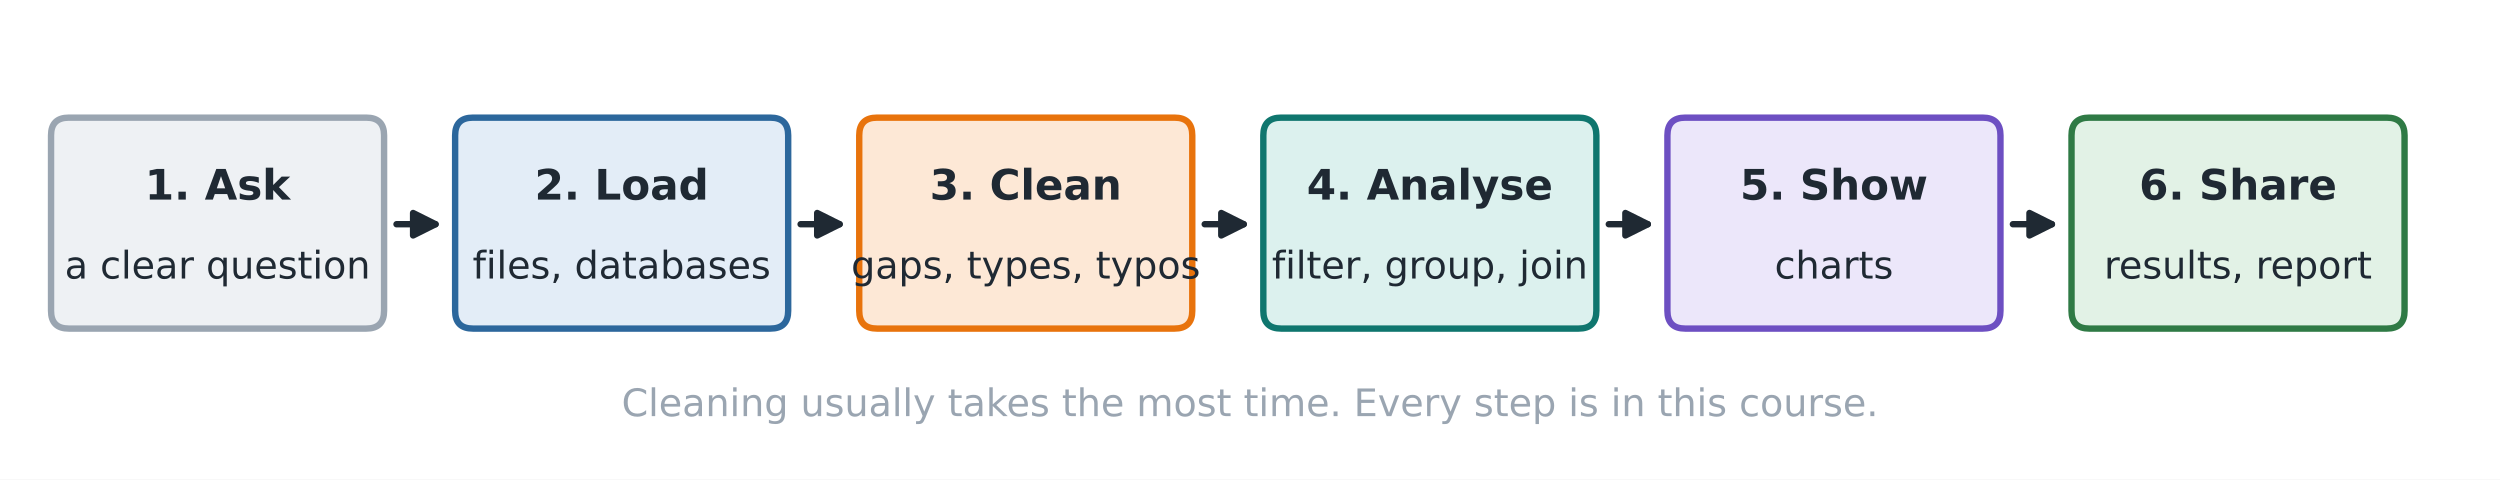
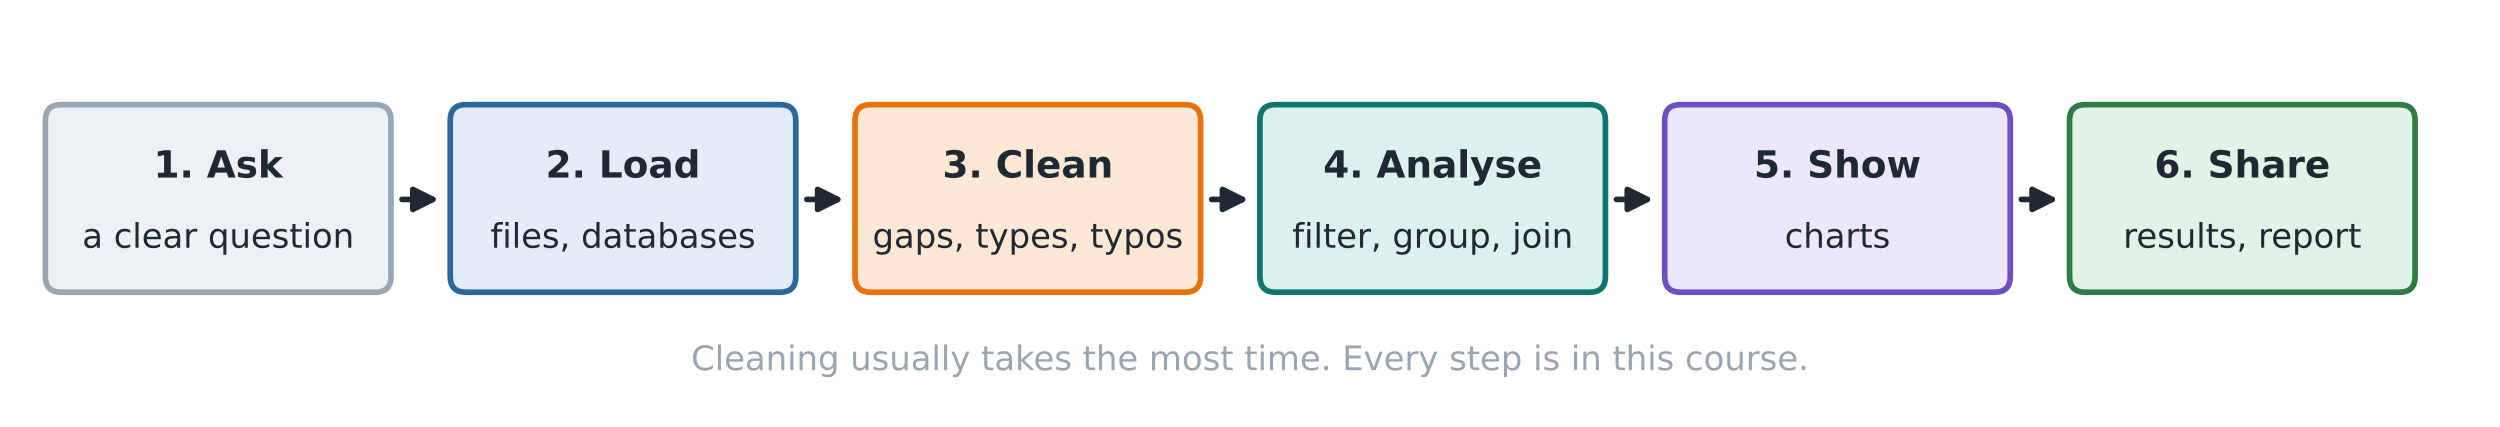
- <svg xmlns="http://www.w3.org/2000/svg" width="624.24pt" height="119.736pt" viewBox="0 0 624.24 119.736" version="1.1">
+ <svg xmlns="http://www.w3.org/2000/svg" width="701.856pt" height="119.736pt" viewBox="0 0 701.856 119.736" version="1.1">
  <defs>
    <style type="text/css">*{stroke-linejoin: round; stroke-linecap: butt}</style>
  </defs>
  <g id="figure_1">
    <g id="patch_1">
-       <path d="M 0 119.736  L 624.24 119.736  L 624.24 0  L 0 0  z " style="fill: #ffffff" />
+       <path d="M 0 119.736  L 701.856 119.736  L 701.856 0  L 0 0  z " style="fill: #ffffff" />
    </g>
    <g id="axes_1">
      <g id="patch_2">
-         <path d="M 17.179 82.044  L 91.469 82.044  Q 95.904 82.044 95.904 77.609  L 95.904 33.811  Q 95.904 29.376 91.469 29.376  L 17.179 29.376  Q 12.744 29.376 12.744 33.811  L 12.744 77.609  Q 12.744 82.044 17.179 82.044  z " clip-path="url(#pd07df09d1d)" style="fill: #eef1f4; stroke: #9aa5b1; stroke-width: 1.6; stroke-linejoin: miter" />
+         <path d="M 17.179 82.044  L 105.329 82.044  Q 109.764 82.044 109.764 77.609  L 109.764 33.811  Q 109.764 29.376 105.329 29.376  L 17.179 29.376  Q 12.744 29.376 12.744 33.811  L 12.744 77.609  Q 12.744 82.044 17.179 82.044  z " clip-path="url(#p2d494c30dc)" style="fill: #eef1f4; stroke: #9aa5b1; stroke-width: 1.6; stroke-linejoin: miter" />
      </g>
      <g id="patch_3">
-         <path d="M 99.01 55.987  Q 104.774 55.987 108.749 55.987  " clip-path="url(#pd07df09d1d)" style="fill: none; stroke: #1f2933; stroke-width: 1.6; stroke-linecap: round" />
-         <path d="M 103.149 53.187  L 108.749 55.987  L 103.149 58.787  z " clip-path="url(#pd07df09d1d)" style="fill: #1f2933; stroke: #1f2933; stroke-width: 1.6; stroke-linecap: round" />
+         <path d="M 112.875 55.987  Q 118.08 55.987 121.495 55.987  " clip-path="url(#p2d494c30dc)" style="fill: none; stroke: #1f2933; stroke-width: 1.6; stroke-linecap: round" />
+         <path d="M 115.895 53.187  L 121.495 55.987  L 115.895 58.787  z " clip-path="url(#p2d494c30dc)" style="fill: #1f2933; stroke: #1f2933; stroke-width: 1.6; stroke-linecap: round" />
      </g>
      <g id="patch_4">
-         <path d="M 118.08 82.044  L 192.37 82.044  Q 196.805 82.044 196.805 77.609  L 196.805 33.811  Q 196.805 29.376 192.37 29.376  L 118.08 29.376  Q 113.645 29.376 113.645 33.811  L 113.645 77.609  Q 113.645 82.044 118.08 82.044  z " clip-path="url(#pd07df09d1d)" style="fill: #e3edf7; stroke: #2c679c; stroke-width: 1.6; stroke-linejoin: miter" />
+         <path d="M 130.831 82.044  L 218.981 82.044  Q 223.416 82.044 223.416 77.609  L 223.416 33.811  Q 223.416 29.376 218.981 29.376  L 130.831 29.376  Q 126.396 29.376 126.396 33.811  L 126.396 77.609  Q 126.396 82.044 130.831 82.044  z " clip-path="url(#p2d494c30dc)" style="fill: #e3edf7; stroke: #2c679c; stroke-width: 1.6; stroke-linejoin: miter" />
      </g>
      <g id="patch_5">
-         <path d="M 199.911 55.987  Q 205.675 55.987 209.65 55.987  " clip-path="url(#pd07df09d1d)" style="fill: none; stroke: #1f2933; stroke-width: 1.6; stroke-linecap: round" />
-         <path d="M 204.05 53.187  L 209.65 55.987  L 204.05 58.787  z " clip-path="url(#pd07df09d1d)" style="fill: #1f2933; stroke: #1f2933; stroke-width: 1.6; stroke-linecap: round" />
+         <path d="M 226.527 55.987  Q 231.732 55.987 235.147 55.987  " clip-path="url(#p2d494c30dc)" style="fill: none; stroke: #1f2933; stroke-width: 1.6; stroke-linecap: round" />
+         <path d="M 229.547 53.187  L 235.147 55.987  L 229.547 58.787  z " clip-path="url(#p2d494c30dc)" style="fill: #1f2933; stroke: #1f2933; stroke-width: 1.6; stroke-linecap: round" />
      </g>
      <g id="patch_6">
-         <path d="M 218.981 82.044  L 293.27 82.044  Q 297.706 82.044 297.706 77.609  L 297.706 33.811  Q 297.706 29.376 293.27 29.376  L 218.981 29.376  Q 214.546 29.376 214.546 33.811  L 214.546 77.609  Q 214.546 82.044 218.981 82.044  z " clip-path="url(#pd07df09d1d)" style="fill: #fde8d6; stroke: #e8730c; stroke-width: 1.6; stroke-linejoin: miter" />
+         <path d="M 244.483 82.044  L 332.633 82.044  Q 337.068 82.044 337.068 77.609  L 337.068 33.811  Q 337.068 29.376 332.633 29.376  L 244.483 29.376  Q 240.048 29.376 240.048 33.811  L 240.048 77.609  Q 240.048 82.044 244.483 82.044  z " clip-path="url(#p2d494c30dc)" style="fill: #fde8d6; stroke: #e8730c; stroke-width: 1.6; stroke-linejoin: miter" />
      </g>
      <g id="patch_7">
-         <path d="M 300.812 55.987  Q 306.576 55.987 310.551 55.987  " clip-path="url(#pd07df09d1d)" style="fill: none; stroke: #1f2933; stroke-width: 1.6; stroke-linecap: round" />
-         <path d="M 304.951 53.187  L 310.551 55.987  L 304.951 58.787  z " clip-path="url(#pd07df09d1d)" style="fill: #1f2933; stroke: #1f2933; stroke-width: 1.6; stroke-linecap: round" />
+         <path d="M 340.179 55.987  Q 345.384 55.987 348.799 55.987  " clip-path="url(#p2d494c30dc)" style="fill: none; stroke: #1f2933; stroke-width: 1.6; stroke-linecap: round" />
+         <path d="M 343.199 53.187  L 348.799 55.987  L 343.199 58.787  z " clip-path="url(#p2d494c30dc)" style="fill: #1f2933; stroke: #1f2933; stroke-width: 1.6; stroke-linecap: round" />
      </g>
      <g id="patch_8">
-         <path d="M 319.882 82.044  L 394.171 82.044  Q 398.606 82.044 398.606 77.609  L 398.606 33.811  Q 398.606 29.376 394.171 29.376  L 319.882 29.376  Q 315.446 29.376 315.446 33.811  L 315.446 77.609  Q 315.446 82.044 319.882 82.044  z " clip-path="url(#pd07df09d1d)" style="fill: #dcf1ee; stroke: #0f766e; stroke-width: 1.6; stroke-linejoin: miter" />
+         <path d="M 358.135 82.044  L 446.285 82.044  Q 450.72 82.044 450.72 77.609  L 450.72 33.811  Q 450.72 29.376 446.285 29.376  L 358.135 29.376  Q 353.7 29.376 353.7 33.811  L 353.7 77.609  Q 353.7 82.044 358.135 82.044  z " clip-path="url(#p2d494c30dc)" style="fill: #dcf1ee; stroke: #0f766e; stroke-width: 1.6; stroke-linejoin: miter" />
      </g>
      <g id="patch_9">
-         <path d="M 401.712 55.987  Q 407.476 55.987 411.452 55.987  " clip-path="url(#pd07df09d1d)" style="fill: none; stroke: #1f2933; stroke-width: 1.6; stroke-linecap: round" />
-         <path d="M 405.852 53.187  L 411.452 55.987  L 405.852 58.787  z " clip-path="url(#pd07df09d1d)" style="fill: #1f2933; stroke: #1f2933; stroke-width: 1.6; stroke-linecap: round" />
+         <path d="M 453.831 55.987  Q 459.036 55.987 462.451 55.987  " clip-path="url(#p2d494c30dc)" style="fill: none; stroke: #1f2933; stroke-width: 1.6; stroke-linecap: round" />
+         <path d="M 456.851 53.187  L 462.451 55.987  L 456.851 58.787  z " clip-path="url(#p2d494c30dc)" style="fill: #1f2933; stroke: #1f2933; stroke-width: 1.6; stroke-linecap: round" />
      </g>
      <g id="patch_10">
-         <path d="M 420.782 82.044  L 495.072 82.044  Q 499.507 82.044 499.507 77.609  L 499.507 33.811  Q 499.507 29.376 495.072 29.376  L 420.782 29.376  Q 416.347 29.376 416.347 33.811  L 416.347 77.609  Q 416.347 82.044 420.782 82.044  z " clip-path="url(#pd07df09d1d)" style="fill: #ece7fa; stroke: #6d4fc2; stroke-width: 1.6; stroke-linejoin: miter" />
+         <path d="M 471.787 82.044  L 559.937 82.044  Q 564.372 82.044 564.372 77.609  L 564.372 33.811  Q 564.372 29.376 559.937 29.376  L 471.787 29.376  Q 467.352 29.376 467.352 33.811  L 467.352 77.609  Q 467.352 82.044 471.787 82.044  z " clip-path="url(#p2d494c30dc)" style="fill: #ece7fa; stroke: #6d4fc2; stroke-width: 1.6; stroke-linejoin: miter" />
      </g>
      <g id="patch_11">
-         <path d="M 502.613 55.987  Q 508.377 55.987 512.352 55.987  " clip-path="url(#pd07df09d1d)" style="fill: none; stroke: #1f2933; stroke-width: 1.6; stroke-linecap: round" />
-         <path d="M 506.752 53.187  L 512.352 55.987  L 506.752 58.787  z " clip-path="url(#pd07df09d1d)" style="fill: #1f2933; stroke: #1f2933; stroke-width: 1.6; stroke-linecap: round" />
+         <path d="M 567.483 55.987  Q 572.688 55.987 576.103 55.987  " clip-path="url(#p2d494c30dc)" style="fill: none; stroke: #1f2933; stroke-width: 1.6; stroke-linecap: round" />
+         <path d="M 570.503 53.187  L 576.103 55.987  L 570.503 58.787  z " clip-path="url(#p2d494c30dc)" style="fill: #1f2933; stroke: #1f2933; stroke-width: 1.6; stroke-linecap: round" />
      </g>
      <g id="patch_12">
-         <path d="M 521.683 82.044  L 595.973 82.044  Q 600.408 82.044 600.408 77.609  L 600.408 33.811  Q 600.408 29.376 595.973 29.376  L 521.683 29.376  Q 517.248 29.376 517.248 33.811  L 517.248 77.609  Q 517.248 82.044 521.683 82.044  z " clip-path="url(#pd07df09d1d)" style="fill: #e2f2e6; stroke: #2f7a45; stroke-width: 1.6; stroke-linejoin: miter" />
+         <path d="M 585.439 82.044  L 673.589 82.044  Q 678.024 82.044 678.024 77.609  L 678.024 33.811  Q 678.024 29.376 673.589 29.376  L 585.439 29.376  Q 581.004 29.376 581.004 33.811  L 581.004 77.609  Q 581.004 82.044 585.439 82.044  z " clip-path="url(#p2d494c30dc)" style="fill: #e2f2e6; stroke: #2f7a45; stroke-width: 1.6; stroke-linejoin: miter" />
      </g>
      <g id="text_1">
-         <text style="font-weight: 700; font-size: 10.5px; font-family: 'DejaVu Sans', 'Helvetica', 'Arial', sans-serif; text-anchor: middle; fill: #1f2933" x="54.324" y="49.845" transform="rotate(-0 54.324 49.84475)">1. Ask</text>
+         <text style="font-weight: 700; font-size: 10.5px; font-family: 'DejaVu Sans', 'Helvetica', 'Arial', sans-serif; text-anchor: middle; fill: #1f2933" x="61.254" y="49.845" transform="rotate(-0 61.254 49.84475)">1. Ask</text>
      </g>
      <g id="text_2">
-         <text style="font-size: 9.5px; font-family: 'DejaVu Sans', 'Helvetica', 'Arial', sans-serif; text-anchor: middle; fill: #1f2933" x="54.324" y="69.543" transform="rotate(-0 54.324 69.54335)">a clear question</text>
+         <text style="font-size: 9.5px; font-family: 'DejaVu Sans', 'Helvetica', 'Arial', sans-serif; text-anchor: middle; fill: #1f2933" x="61.254" y="69.543" transform="rotate(-0 61.254 69.54335)">a clear question</text>
      </g>
      <g id="text_3">
-         <text style="font-weight: 700; font-size: 10.5px; font-family: 'DejaVu Sans', 'Helvetica', 'Arial', sans-serif; text-anchor: middle; fill: #1f2933" x="155.225" y="49.845" transform="rotate(-0 155.2248 49.84475)">2. Load</text>
+         <text style="font-weight: 700; font-size: 10.5px; font-family: 'DejaVu Sans', 'Helvetica', 'Arial', sans-serif; text-anchor: middle; fill: #1f2933" x="174.906" y="49.845" transform="rotate(-0 174.906 49.84475)">2. Load</text>
      </g>
      <g id="text_4">
-         <text style="font-size: 9.5px; font-family: 'DejaVu Sans', 'Helvetica', 'Arial', sans-serif; text-anchor: middle; fill: #1f2933" x="155.225" y="69.543" transform="rotate(-0 155.2248 69.54335)">files, databases</text>
+         <text style="font-size: 9.5px; font-family: 'DejaVu Sans', 'Helvetica', 'Arial', sans-serif; text-anchor: middle; fill: #1f2933" x="174.906" y="69.543" transform="rotate(-0 174.906 69.54335)">files, databases</text>
      </g>
      <g id="text_5">
-         <text style="font-weight: 700; font-size: 10.5px; font-family: 'DejaVu Sans', 'Helvetica', 'Arial', sans-serif; text-anchor: middle; fill: #1f2933" x="256.126" y="49.845" transform="rotate(-0 256.1256 49.84475)">3. Clean</text>
+         <text style="font-weight: 700; font-size: 10.5px; font-family: 'DejaVu Sans', 'Helvetica', 'Arial', sans-serif; text-anchor: middle; fill: #1f2933" x="288.558" y="49.845" transform="rotate(-0 288.558 49.84475)">3. Clean</text>
      </g>
      <g id="text_6">
-         <text style="font-size: 9.5px; font-family: 'DejaVu Sans', 'Helvetica', 'Arial', sans-serif; text-anchor: middle; fill: #1f2933" x="256.126" y="69.543" transform="rotate(-0 256.1256 69.54297)">gaps, types, typos</text>
+         <text style="font-size: 9.5px; font-family: 'DejaVu Sans', 'Helvetica', 'Arial', sans-serif; text-anchor: middle; fill: #1f2933" x="288.558" y="69.543" transform="rotate(-0 288.558 69.54297)">gaps, types, typos</text>
      </g>
      <g id="text_7">
-         <text style="font-weight: 700; font-size: 10.5px; font-family: 'DejaVu Sans', 'Helvetica', 'Arial', sans-serif; text-anchor: middle; fill: #1f2933" x="357.026" y="49.845" transform="rotate(-0 357.0264 49.84475)">4. Analyse</text>
+         <text style="font-weight: 700; font-size: 10.5px; font-family: 'DejaVu Sans', 'Helvetica', 'Arial', sans-serif; text-anchor: middle; fill: #1f2933" x="402.21" y="49.845" transform="rotate(-0 402.21 49.84475)">4. Analyse</text>
      </g>
      <g id="text_8">
-         <text style="font-size: 9.5px; font-family: 'DejaVu Sans', 'Helvetica', 'Arial', sans-serif; text-anchor: middle; fill: #1f2933" x="357.026" y="69.543" transform="rotate(-0 357.0264 69.54335)">filter, group, join</text>
+         <text style="font-size: 9.5px; font-family: 'DejaVu Sans', 'Helvetica', 'Arial', sans-serif; text-anchor: middle; fill: #1f2933" x="402.21" y="69.543" transform="rotate(-0 402.21 69.54335)">filter, group, join</text>
      </g>
      <g id="text_9">
-         <text style="font-weight: 700; font-size: 10.5px; font-family: 'DejaVu Sans', 'Helvetica', 'Arial', sans-serif; text-anchor: middle; fill: #1f2933" x="457.927" y="49.845" transform="rotate(-0 457.9272 49.84475)">5. Show</text>
+         <text style="font-weight: 700; font-size: 10.5px; font-family: 'DejaVu Sans', 'Helvetica', 'Arial', sans-serif; text-anchor: middle; fill: #1f2933" x="515.862" y="49.845" transform="rotate(-0 515.862 49.84475)">5. Show</text>
      </g>
      <g id="text_10">
-         <text style="font-size: 9.5px; font-family: 'DejaVu Sans', 'Helvetica', 'Arial', sans-serif; text-anchor: middle; fill: #1f2933" x="457.927" y="69.543" transform="rotate(-0 457.9272 69.54335)">charts</text>
+         <text style="font-size: 9.5px; font-family: 'DejaVu Sans', 'Helvetica', 'Arial', sans-serif; text-anchor: middle; fill: #1f2933" x="515.862" y="69.543" transform="rotate(-0 515.862 69.54335)">charts</text>
      </g>
      <g id="text_11">
-         <text style="font-weight: 700; font-size: 10.5px; font-family: 'DejaVu Sans', 'Helvetica', 'Arial', sans-serif; text-anchor: middle; fill: #1f2933" x="558.828" y="49.845" transform="rotate(-0 558.828 49.84475)">6. Share</text>
+         <text style="font-weight: 700; font-size: 10.5px; font-family: 'DejaVu Sans', 'Helvetica', 'Arial', sans-serif; text-anchor: middle; fill: #1f2933" x="629.514" y="49.845" transform="rotate(-0 629.514 49.84475)">6. Share</text>
      </g>
      <g id="text_12">
-         <text style="font-size: 9.5px; font-family: 'DejaVu Sans', 'Helvetica', 'Arial', sans-serif; text-anchor: middle; fill: #1f2933" x="558.828" y="69.543" transform="rotate(-0 558.828 69.54335)">results, report</text>
+         <text style="font-size: 9.5px; font-family: 'DejaVu Sans', 'Helvetica', 'Arial', sans-serif; text-anchor: middle; fill: #1f2933" x="629.514" y="69.543" transform="rotate(-0 629.514 69.54335)">results, report</text>
      </g>
      <g id="text_13">
-         <text style="font-size: 9.5px; font-family: 'DejaVu Sans', 'Helvetica', 'Arial', sans-serif; text-anchor: middle; fill: #9aa5b1" x="312.12" y="103.916" transform="rotate(-0 312.12 103.9161)">Cleaning usually takes the most time. Every step is in this course.</text>
+         <text style="font-size: 9.5px; font-family: 'DejaVu Sans', 'Helvetica', 'Arial', sans-serif; text-anchor: middle; fill: #9aa5b1" x="350.928" y="103.916" transform="rotate(-0 350.928 103.9161)">Cleaning usually takes the most time. Every step is in this course.</text>
      </g>
    </g>
  </g>
  <defs>
-     <clipPath id="pd07df09d1d">
-       <rect x="7.2" y="7.2" width="609.84" height="105.336" />
+     <clipPath id="p2d494c30dc">
+       <rect x="7.2" y="7.2" width="687.456" height="105.336" />
    </clipPath>
  </defs>
</svg>
